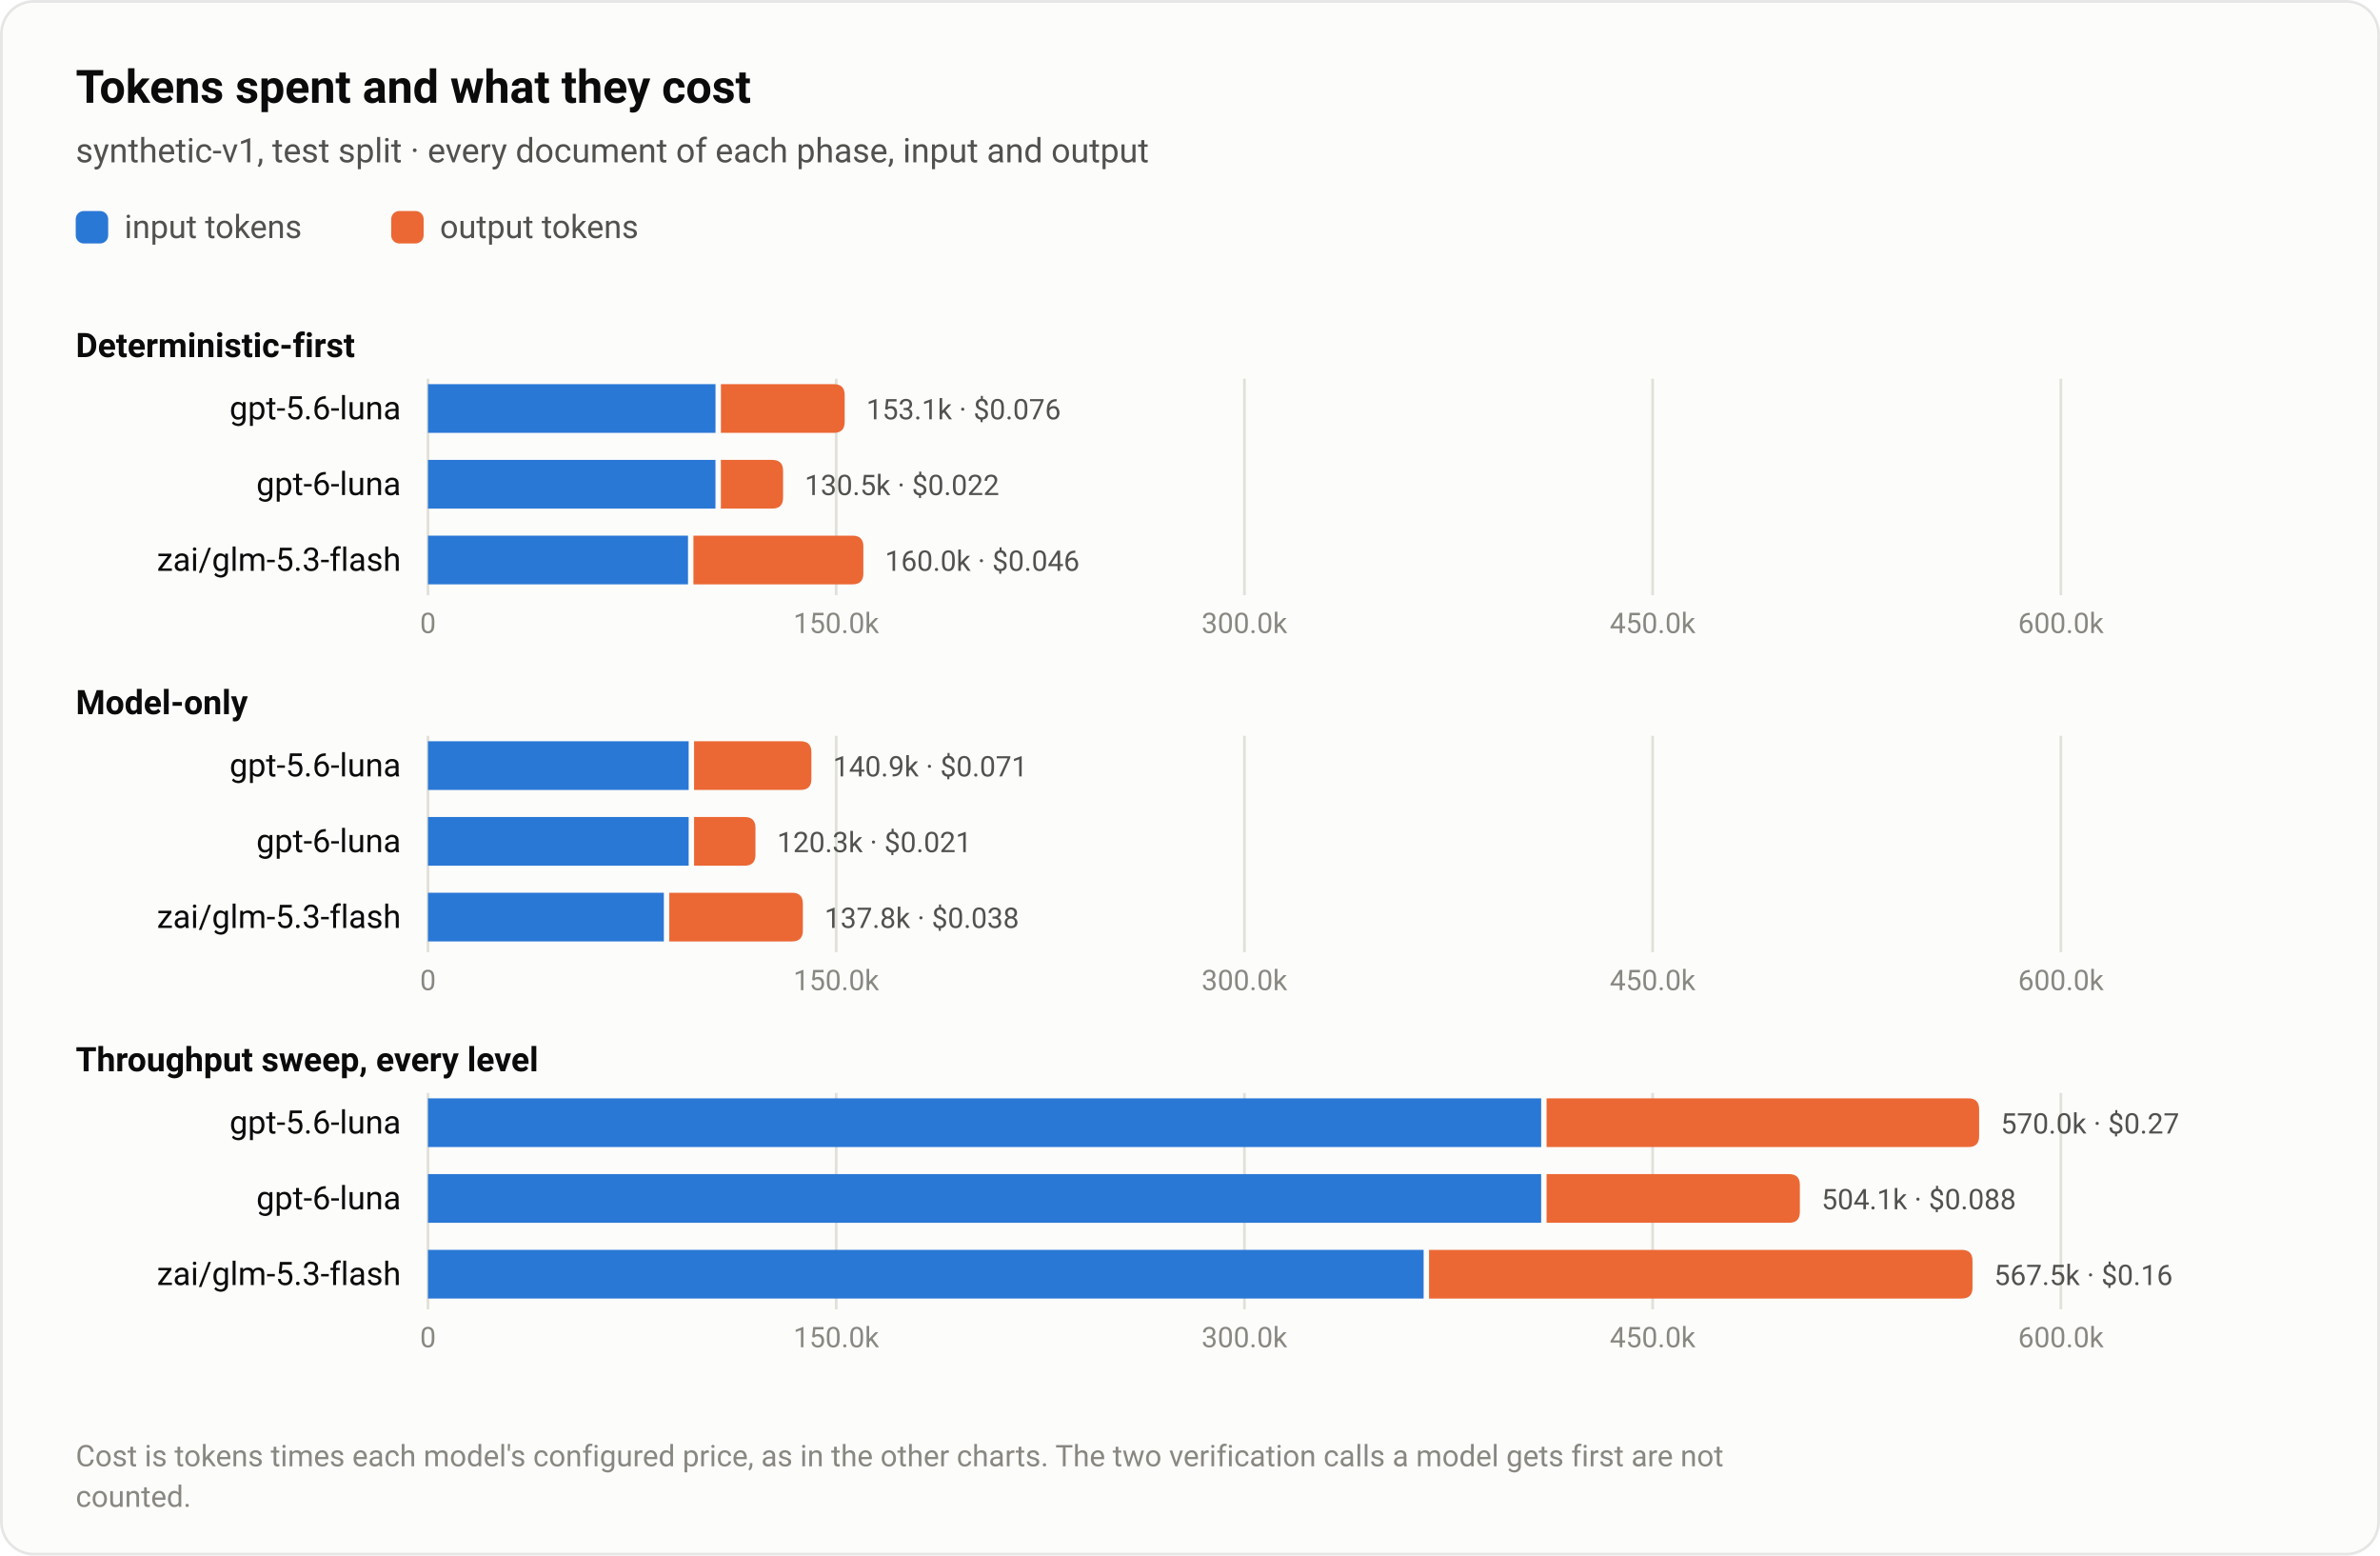
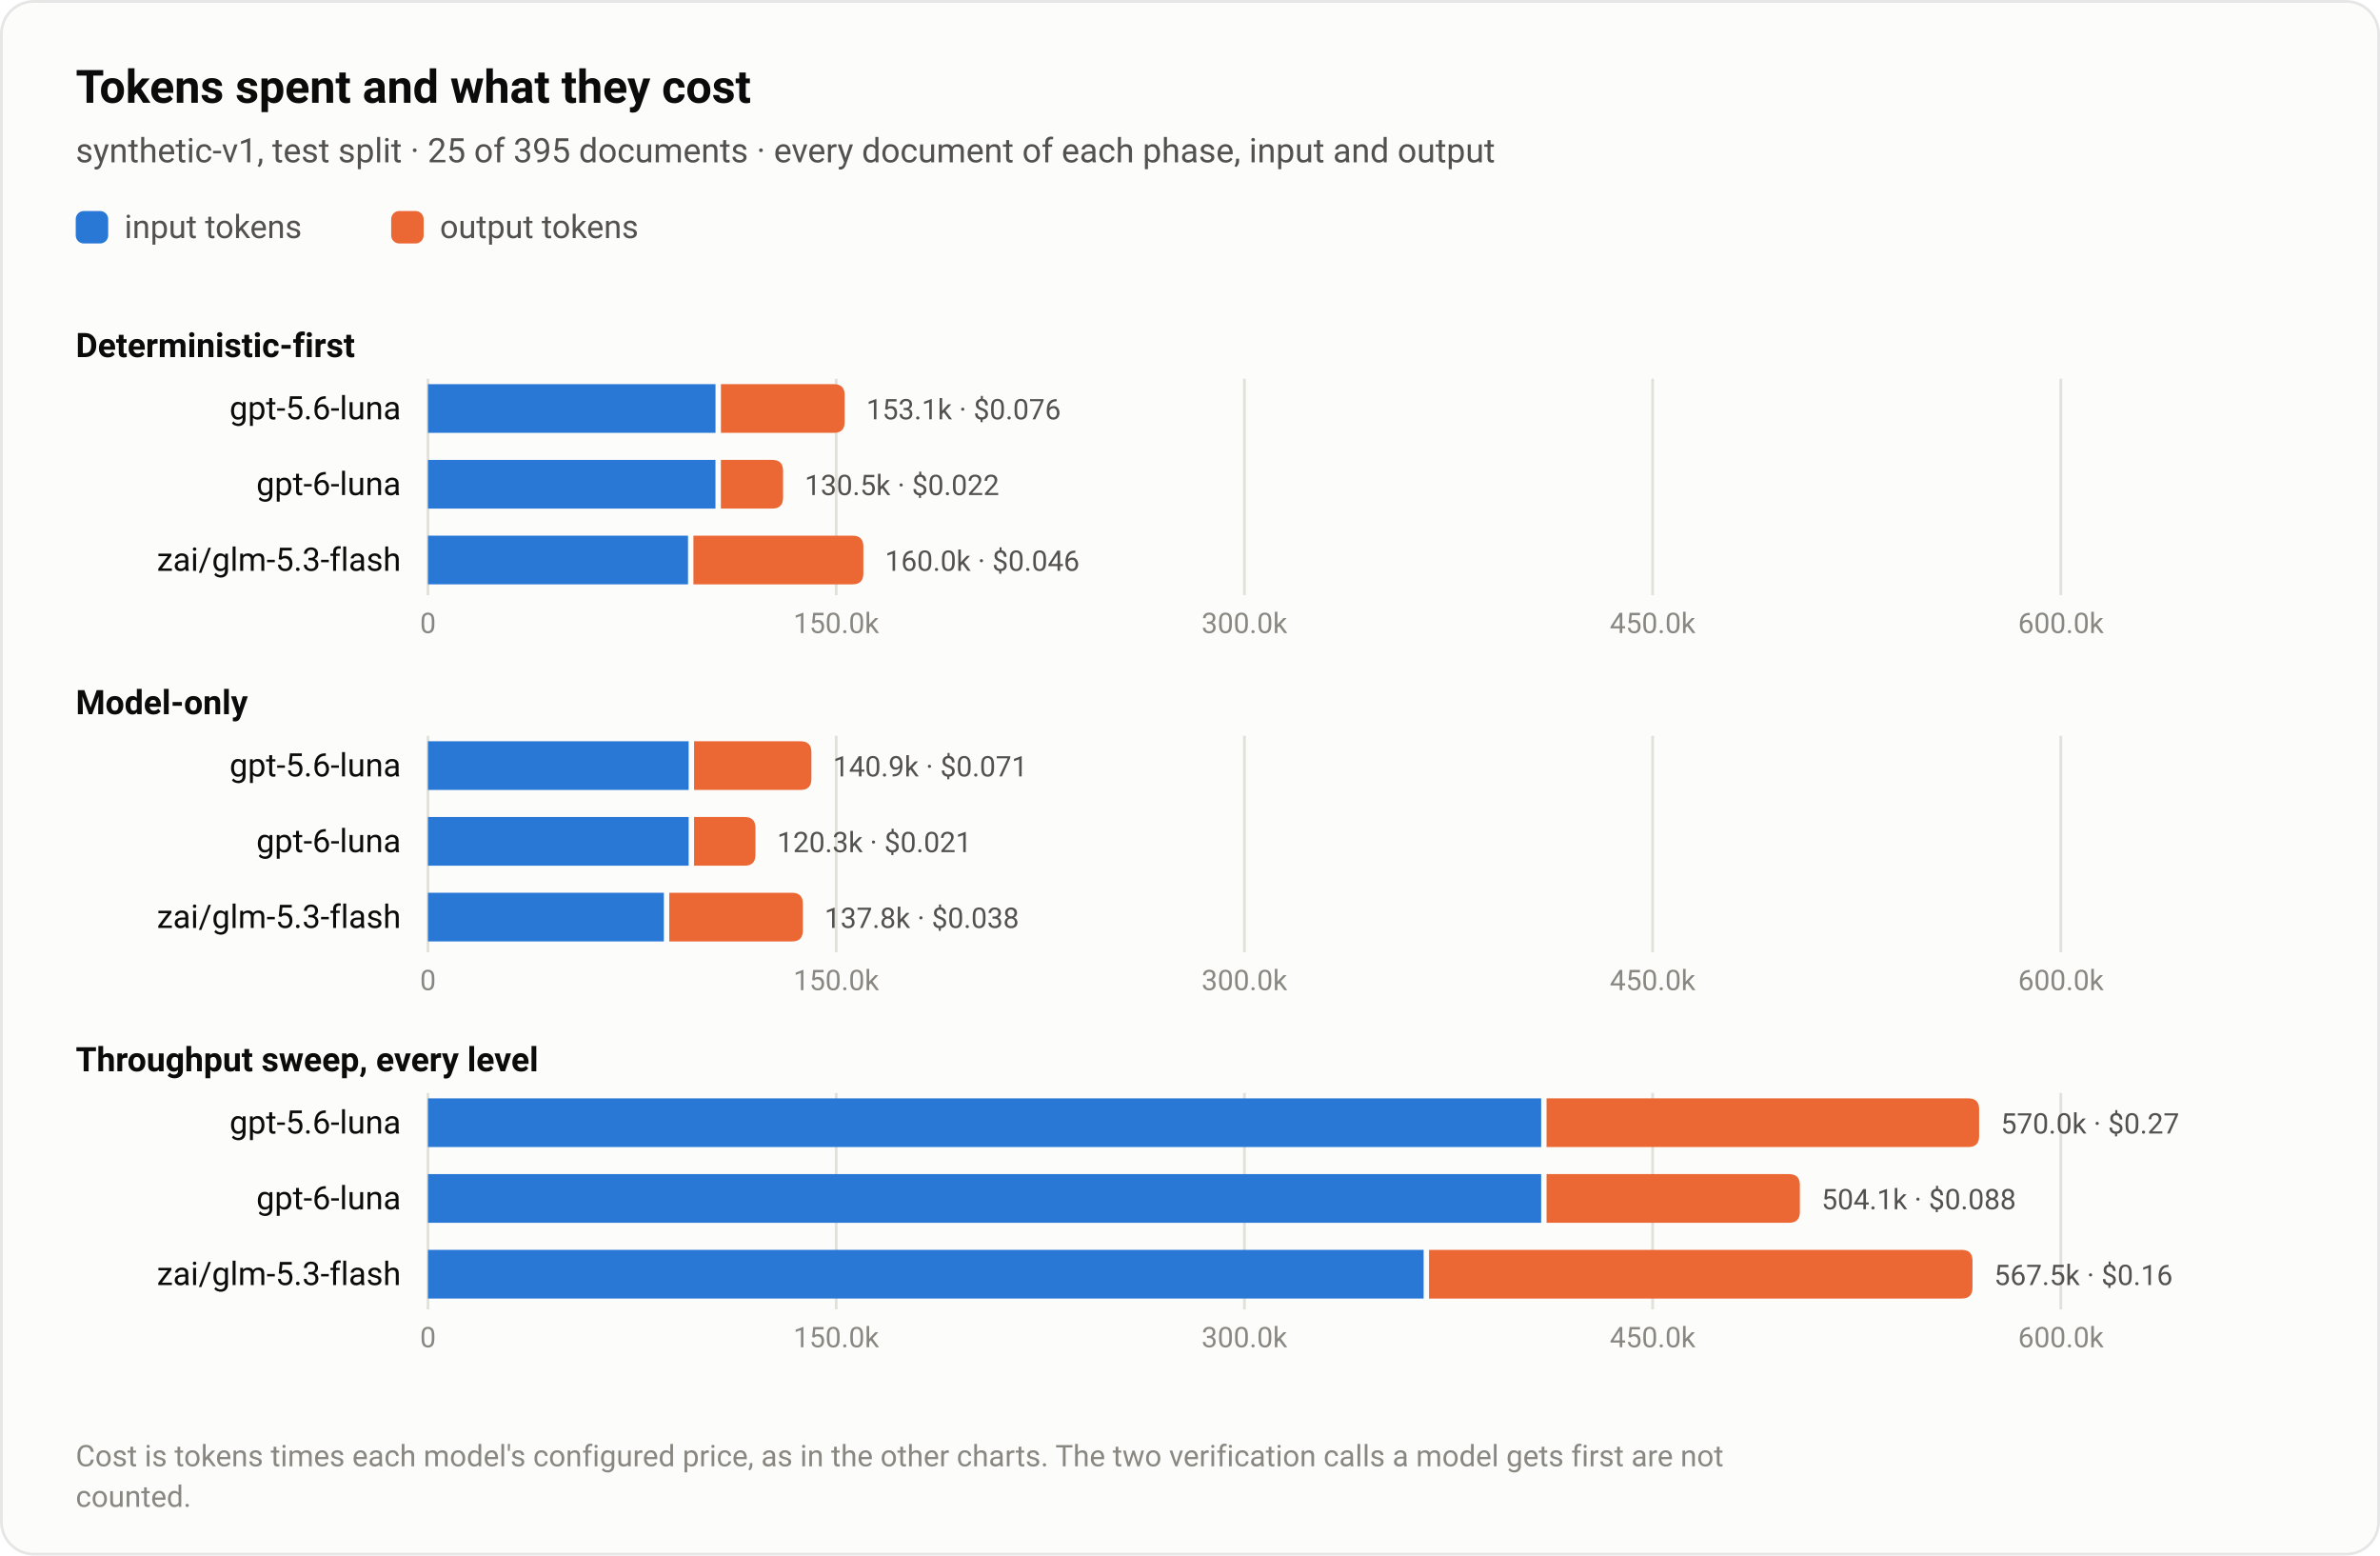
<svg xmlns="http://www.w3.org/2000/svg" width="880" height="575" viewBox="0 0 880 575" role="img" aria-labelledby="t d" font-family="system-ui, -apple-system, &quot;Segoe UI&quot;, Roboto, sans-serif">
  <rect x="0.5" y="0.5" width="879" height="574" rx="12" fill="#fcfcfb" stroke="rgba(11,11,11,0.10)" />
  <text x="28" y="38" font-size="17" font-weight="600" fill="#0b0b0b">Tokens spent and what they cost</text>
-   <text x="28" y="60" font-size="12.5" fill="#52514e">synthetic-v1, test split · every document of each phase, input and output</text>
+   <text x="28" y="60" font-size="12.5" fill="#52514e">synthetic-v1, test split · 25 of 395 documents · every document of each phase, input and output</text>
  <rect x="28" y="78" width="12" height="12" rx="3" fill="#2a78d6" />
  <text x="46" y="88" font-size="12" fill="#52514e">input tokens</text>
  <rect x="144.64" y="78" width="12" height="12" rx="3" fill="#eb6834" />
  <text x="162.64" y="88" font-size="12" fill="#52514e">output tokens</text>
  <text x="28" y="132" font-size="12.5" font-weight="600" fill="#0b0b0b">Deterministic-first</text>
  <line x1="158.24" y1="140" x2="158.24" y2="220" stroke="#e1e0d9" />
  <line x1="309.18" y1="140" x2="309.18" y2="220" stroke="#e1e0d9" />
  <line x1="460.12" y1="140" x2="460.12" y2="220" stroke="#e1e0d9" />
  <line x1="611.06" y1="140" x2="611.06" y2="220" stroke="#e1e0d9" />
  <line x1="762" y1="140" x2="762" y2="220" stroke="#e1e0d9" />
  <text x="148.24" y="155" font-size="12" fill="#0b0b0b" text-anchor="end">gpt-5.6-luna</text>
  <g>
    <path d="M158.24 142H264.56V160H158.24Z" fill="#2a78d6" />
  </g>
  <g>
    <path d="M266.56 142H308.32Q312.32 142 312.32 146V156Q312.32 160 308.32 160H266.56Z" fill="#eb6834" />
  </g>
  <text x="320.32" y="155" font-size="10.5" fill="#52514e">153.1k · $0.076</text>
  <text x="148.24" y="183" font-size="12" fill="#0b0b0b" text-anchor="end">gpt-6-luna</text>
  <g>
    <path d="M158.24 170H264.54V188H158.24Z" fill="#2a78d6" />
  </g>
  <g>
    <path d="M266.54 170H285.54Q289.54 170 289.54 174V184Q289.54 188 285.54 188H266.54Z" fill="#eb6834" />
  </g>
  <text x="297.54" y="183" font-size="10.5" fill="#52514e">130.5k · $0.022</text>
  <text x="148.24" y="211" font-size="12" fill="#0b0b0b" text-anchor="end">zai/glm-5.3-flash</text>
  <g>
    <path d="M158.24 198H254.39V216H158.24Z" fill="#2a78d6" />
  </g>
  <g>
    <path d="M256.39 198H315.23Q319.23 198 319.23 202V212Q319.23 216 315.23 216H256.39Z" fill="#eb6834" />
  </g>
  <text x="327.23" y="211" font-size="10.5" fill="#52514e">160.0k · $0.046</text>
  <text x="158.24" y="234" font-size="10.5" fill="#898781" text-anchor="middle">0</text>
  <text x="309.18" y="234" font-size="10.5" fill="#898781" text-anchor="middle">150.0k</text>
  <text x="460.12" y="234" font-size="10.5" fill="#898781" text-anchor="middle">300.0k</text>
  <text x="611.06" y="234" font-size="10.5" fill="#898781" text-anchor="middle">450.0k</text>
  <text x="762" y="234" font-size="10.5" fill="#898781" text-anchor="middle">600.0k</text>
  <text x="28" y="264" font-size="12.5" font-weight="600" fill="#0b0b0b">Model-only</text>
  <line x1="158.24" y1="272" x2="158.24" y2="352" stroke="#e1e0d9" />
  <line x1="309.18" y1="272" x2="309.18" y2="352" stroke="#e1e0d9" />
  <line x1="460.12" y1="272" x2="460.12" y2="352" stroke="#e1e0d9" />
  <line x1="611.06" y1="272" x2="611.06" y2="352" stroke="#e1e0d9" />
  <line x1="762" y1="272" x2="762" y2="352" stroke="#e1e0d9" />
  <text x="148.24" y="287" font-size="12" fill="#0b0b0b" text-anchor="end">gpt-5.6-luna</text>
  <g>
    <path d="M158.24 274H254.63V292H158.24Z" fill="#2a78d6" />
  </g>
  <g>
    <path d="M256.63 274H296.01Q300.01 274 300.01 278V288Q300.01 292 296.01 292H256.63Z" fill="#eb6834" />
  </g>
  <text x="308.01" y="287" font-size="10.5" fill="#52514e">140.9k · $0.071</text>
  <text x="148.24" y="315" font-size="12" fill="#0b0b0b" text-anchor="end">gpt-6-luna</text>
  <g>
    <path d="M158.24 302H254.63V320H158.24Z" fill="#2a78d6" />
  </g>
  <g>
    <path d="M256.63 302H275.33Q279.33 302 279.33 306V316Q279.33 320 275.33 320H256.63Z" fill="#eb6834" />
  </g>
  <text x="287.33" y="315" font-size="10.5" fill="#52514e">120.3k · $0.021</text>
  <text x="148.24" y="343" font-size="12" fill="#0b0b0b" text-anchor="end">zai/glm-5.3-flash</text>
  <g>
    <path d="M158.24 330H245.46V348H158.24Z" fill="#2a78d6" />
  </g>
  <g>
    <path d="M247.46 330H292.86Q296.86 330 296.86 334V344Q296.86 348 292.86 348H247.46Z" fill="#eb6834" />
  </g>
  <text x="304.86" y="343" font-size="10.5" fill="#52514e">137.8k · $0.038</text>
  <text x="158.24" y="366" font-size="10.5" fill="#898781" text-anchor="middle">0</text>
  <text x="309.18" y="366" font-size="10.5" fill="#898781" text-anchor="middle">150.0k</text>
  <text x="460.12" y="366" font-size="10.5" fill="#898781" text-anchor="middle">300.0k</text>
  <text x="611.06" y="366" font-size="10.5" fill="#898781" text-anchor="middle">450.0k</text>
  <text x="762" y="366" font-size="10.5" fill="#898781" text-anchor="middle">600.0k</text>
  <text x="28" y="396" font-size="12.5" font-weight="600" fill="#0b0b0b">Throughput sweep, every level</text>
  <line x1="158.24" y1="404" x2="158.24" y2="484" stroke="#e1e0d9" />
  <line x1="309.18" y1="404" x2="309.18" y2="484" stroke="#e1e0d9" />
  <line x1="460.12" y1="404" x2="460.12" y2="484" stroke="#e1e0d9" />
  <line x1="611.06" y1="404" x2="611.06" y2="484" stroke="#e1e0d9" />
  <line x1="762" y1="404" x2="762" y2="484" stroke="#e1e0d9" />
  <text x="148.24" y="419" font-size="12" fill="#0b0b0b" text-anchor="end">gpt-5.6-luna</text>
  <g>
    <path d="M158.24 406H569.84V424H158.24Z" fill="#2a78d6" />
  </g>
  <g>
    <path d="M571.84 406H727.78Q731.78 406 731.78 410V420Q731.78 424 727.78 424H571.84Z" fill="#eb6834" />
  </g>
  <text x="739.78" y="419" font-size="10.5" fill="#52514e">570.0k · $0.27</text>
  <text x="148.24" y="447" font-size="12" fill="#0b0b0b" text-anchor="end">gpt-6-luna</text>
  <g>
    <path d="M158.24 434H569.84V452H158.24Z" fill="#2a78d6" />
  </g>
  <g>
    <path d="M571.84 434H661.5Q665.5 434 665.5 438V448Q665.5 452 661.5 452H571.84Z" fill="#eb6834" />
  </g>
  <text x="673.5" y="447" font-size="10.5" fill="#52514e">504.1k · $0.088</text>
  <text x="148.24" y="475" font-size="12" fill="#0b0b0b" text-anchor="end">zai/glm-5.3-flash</text>
  <g>
    <path d="M158.24 462H526.38V480H158.24Z" fill="#2a78d6" />
  </g>
  <g>
    <path d="M528.38 462H725.33Q729.33 462 729.33 466V476Q729.33 480 725.33 480H528.38Z" fill="#eb6834" />
  </g>
  <text x="737.33" y="475" font-size="10.5" fill="#52514e">567.5k · $0.16</text>
  <text x="158.24" y="498" font-size="10.5" fill="#898781" text-anchor="middle">0</text>
  <text x="309.18" y="498" font-size="10.5" fill="#898781" text-anchor="middle">150.0k</text>
  <text x="460.12" y="498" font-size="10.5" fill="#898781" text-anchor="middle">300.0k</text>
  <text x="611.06" y="498" font-size="10.5" fill="#898781" text-anchor="middle">450.0k</text>
  <text x="762" y="498" font-size="10.5" fill="#898781" text-anchor="middle">600.0k</text>
  <text x="28" y="542" font-size="11" fill="#898781">Cost is tokens times each model's configured price, as in the other charts. The two verification calls a model gets first are not</text>
  <text x="28" y="557" font-size="11" fill="#898781">counted.</text>
</svg>
